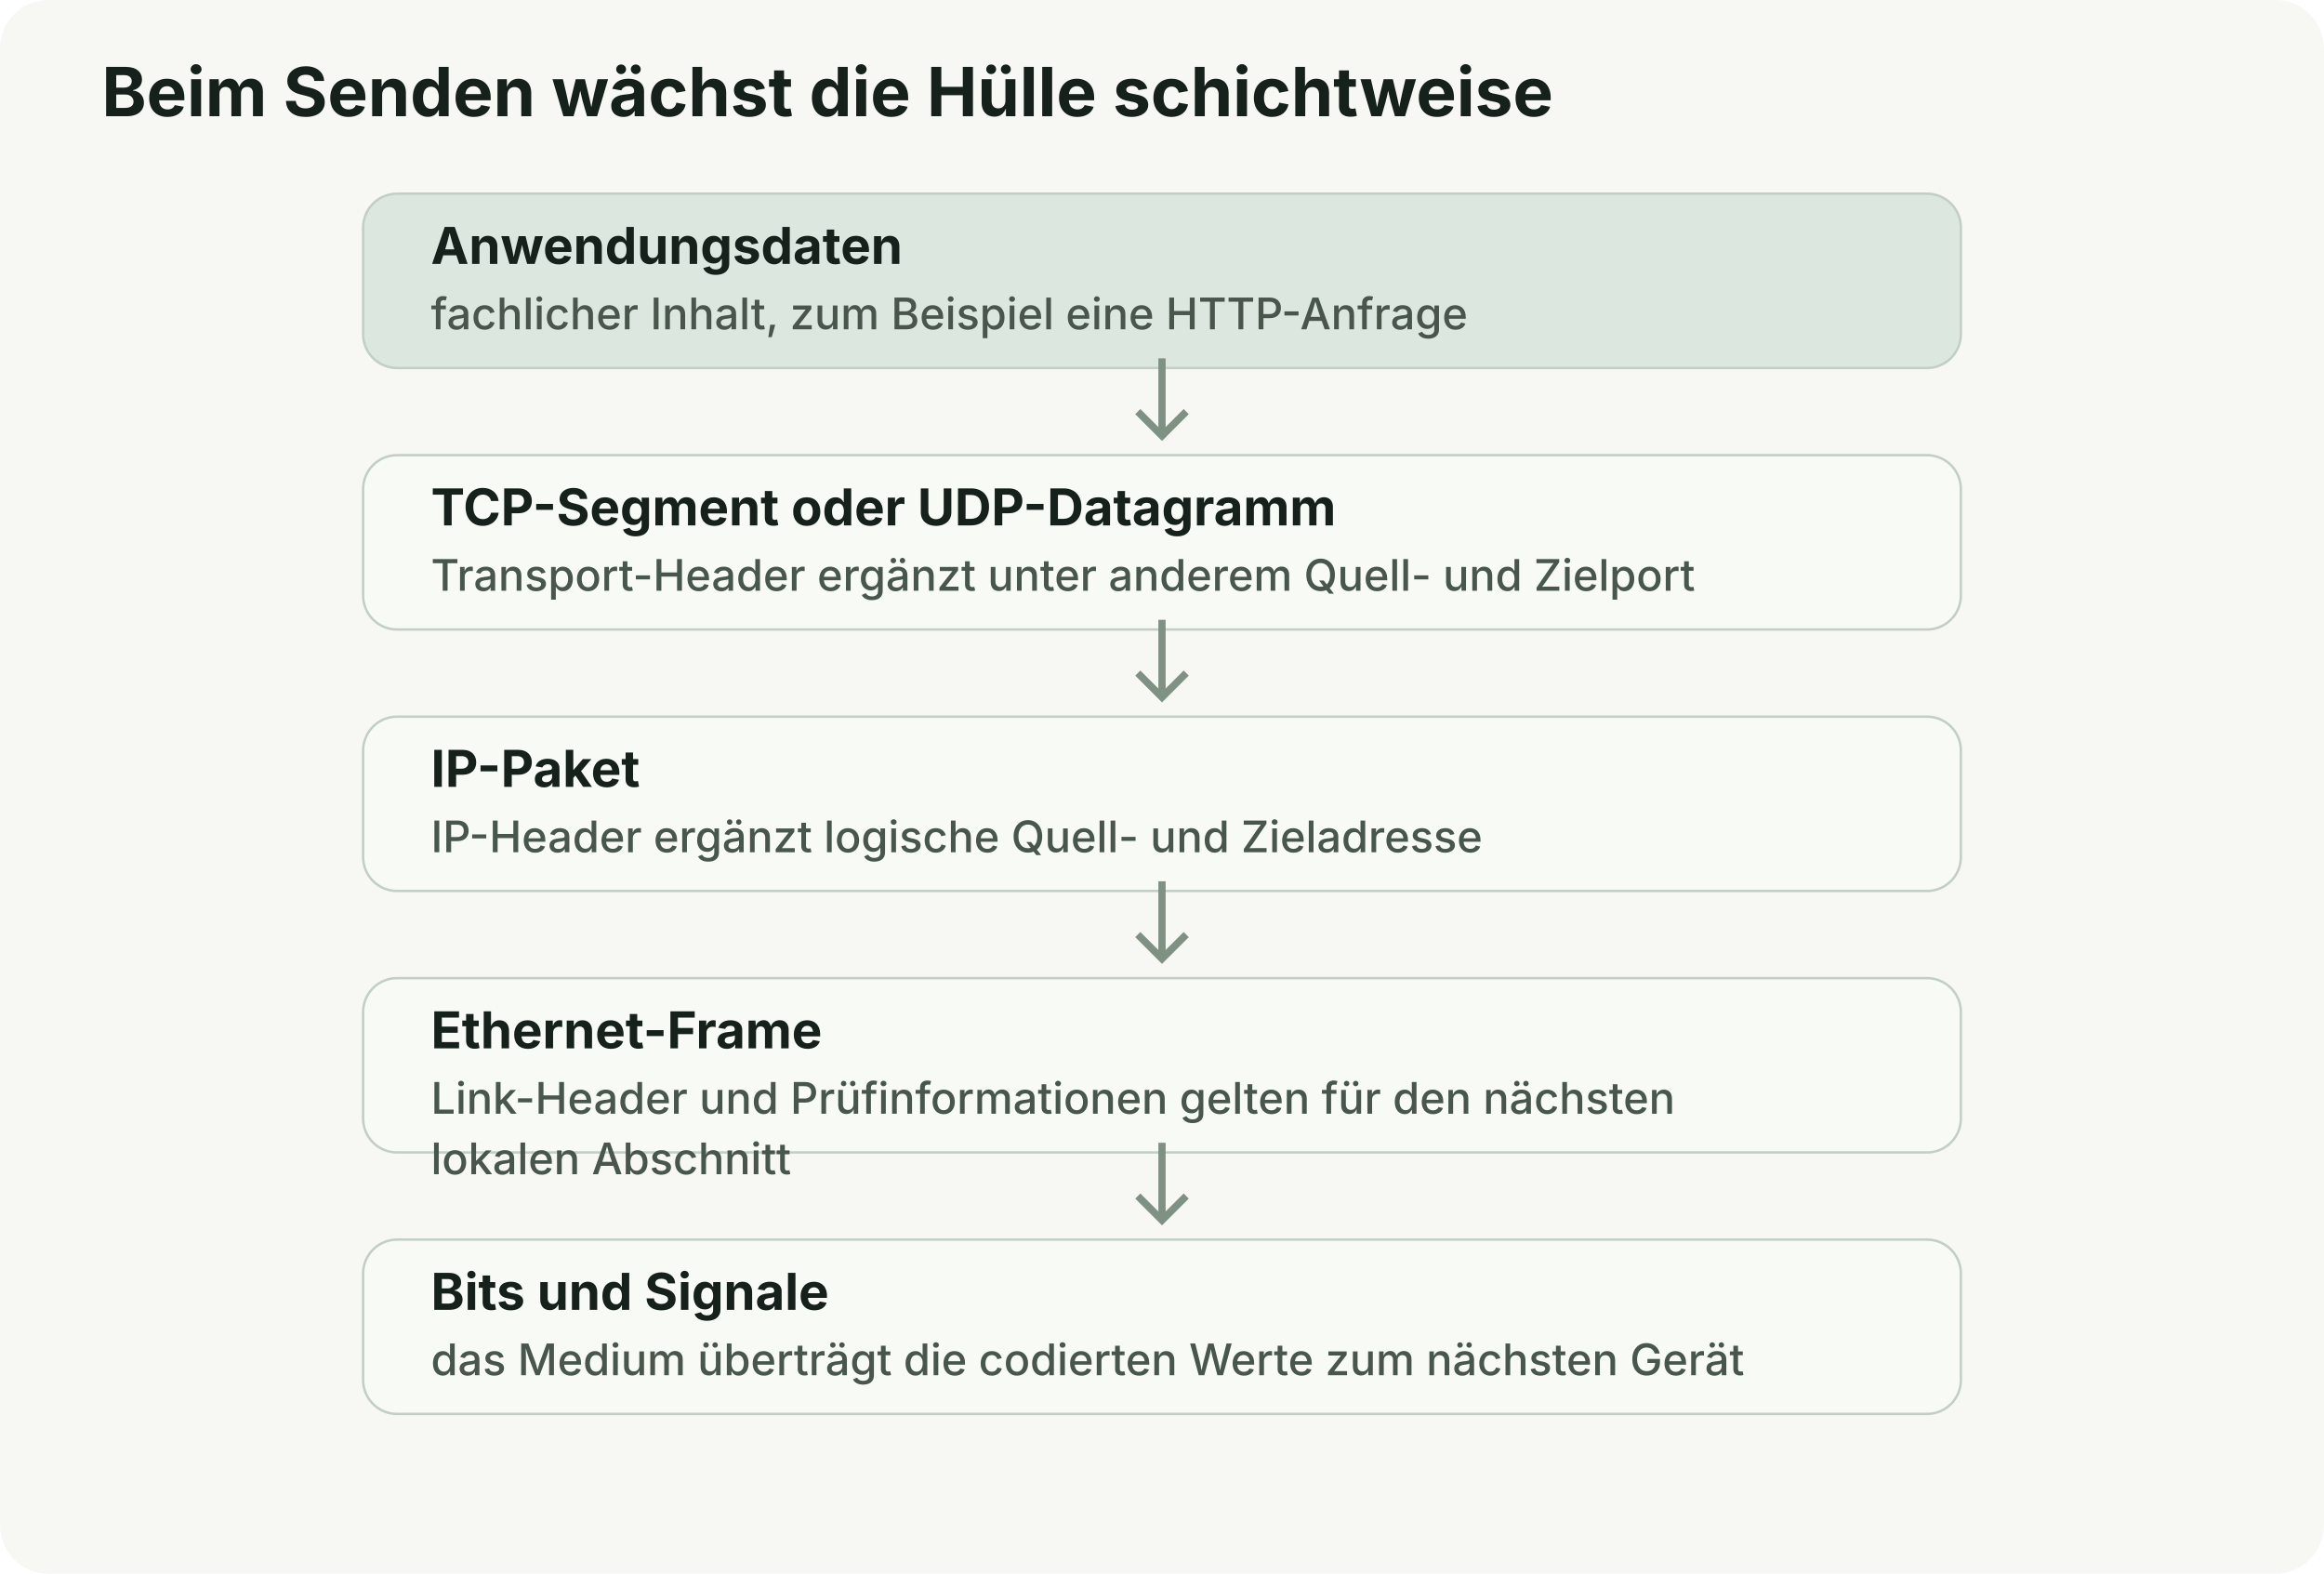
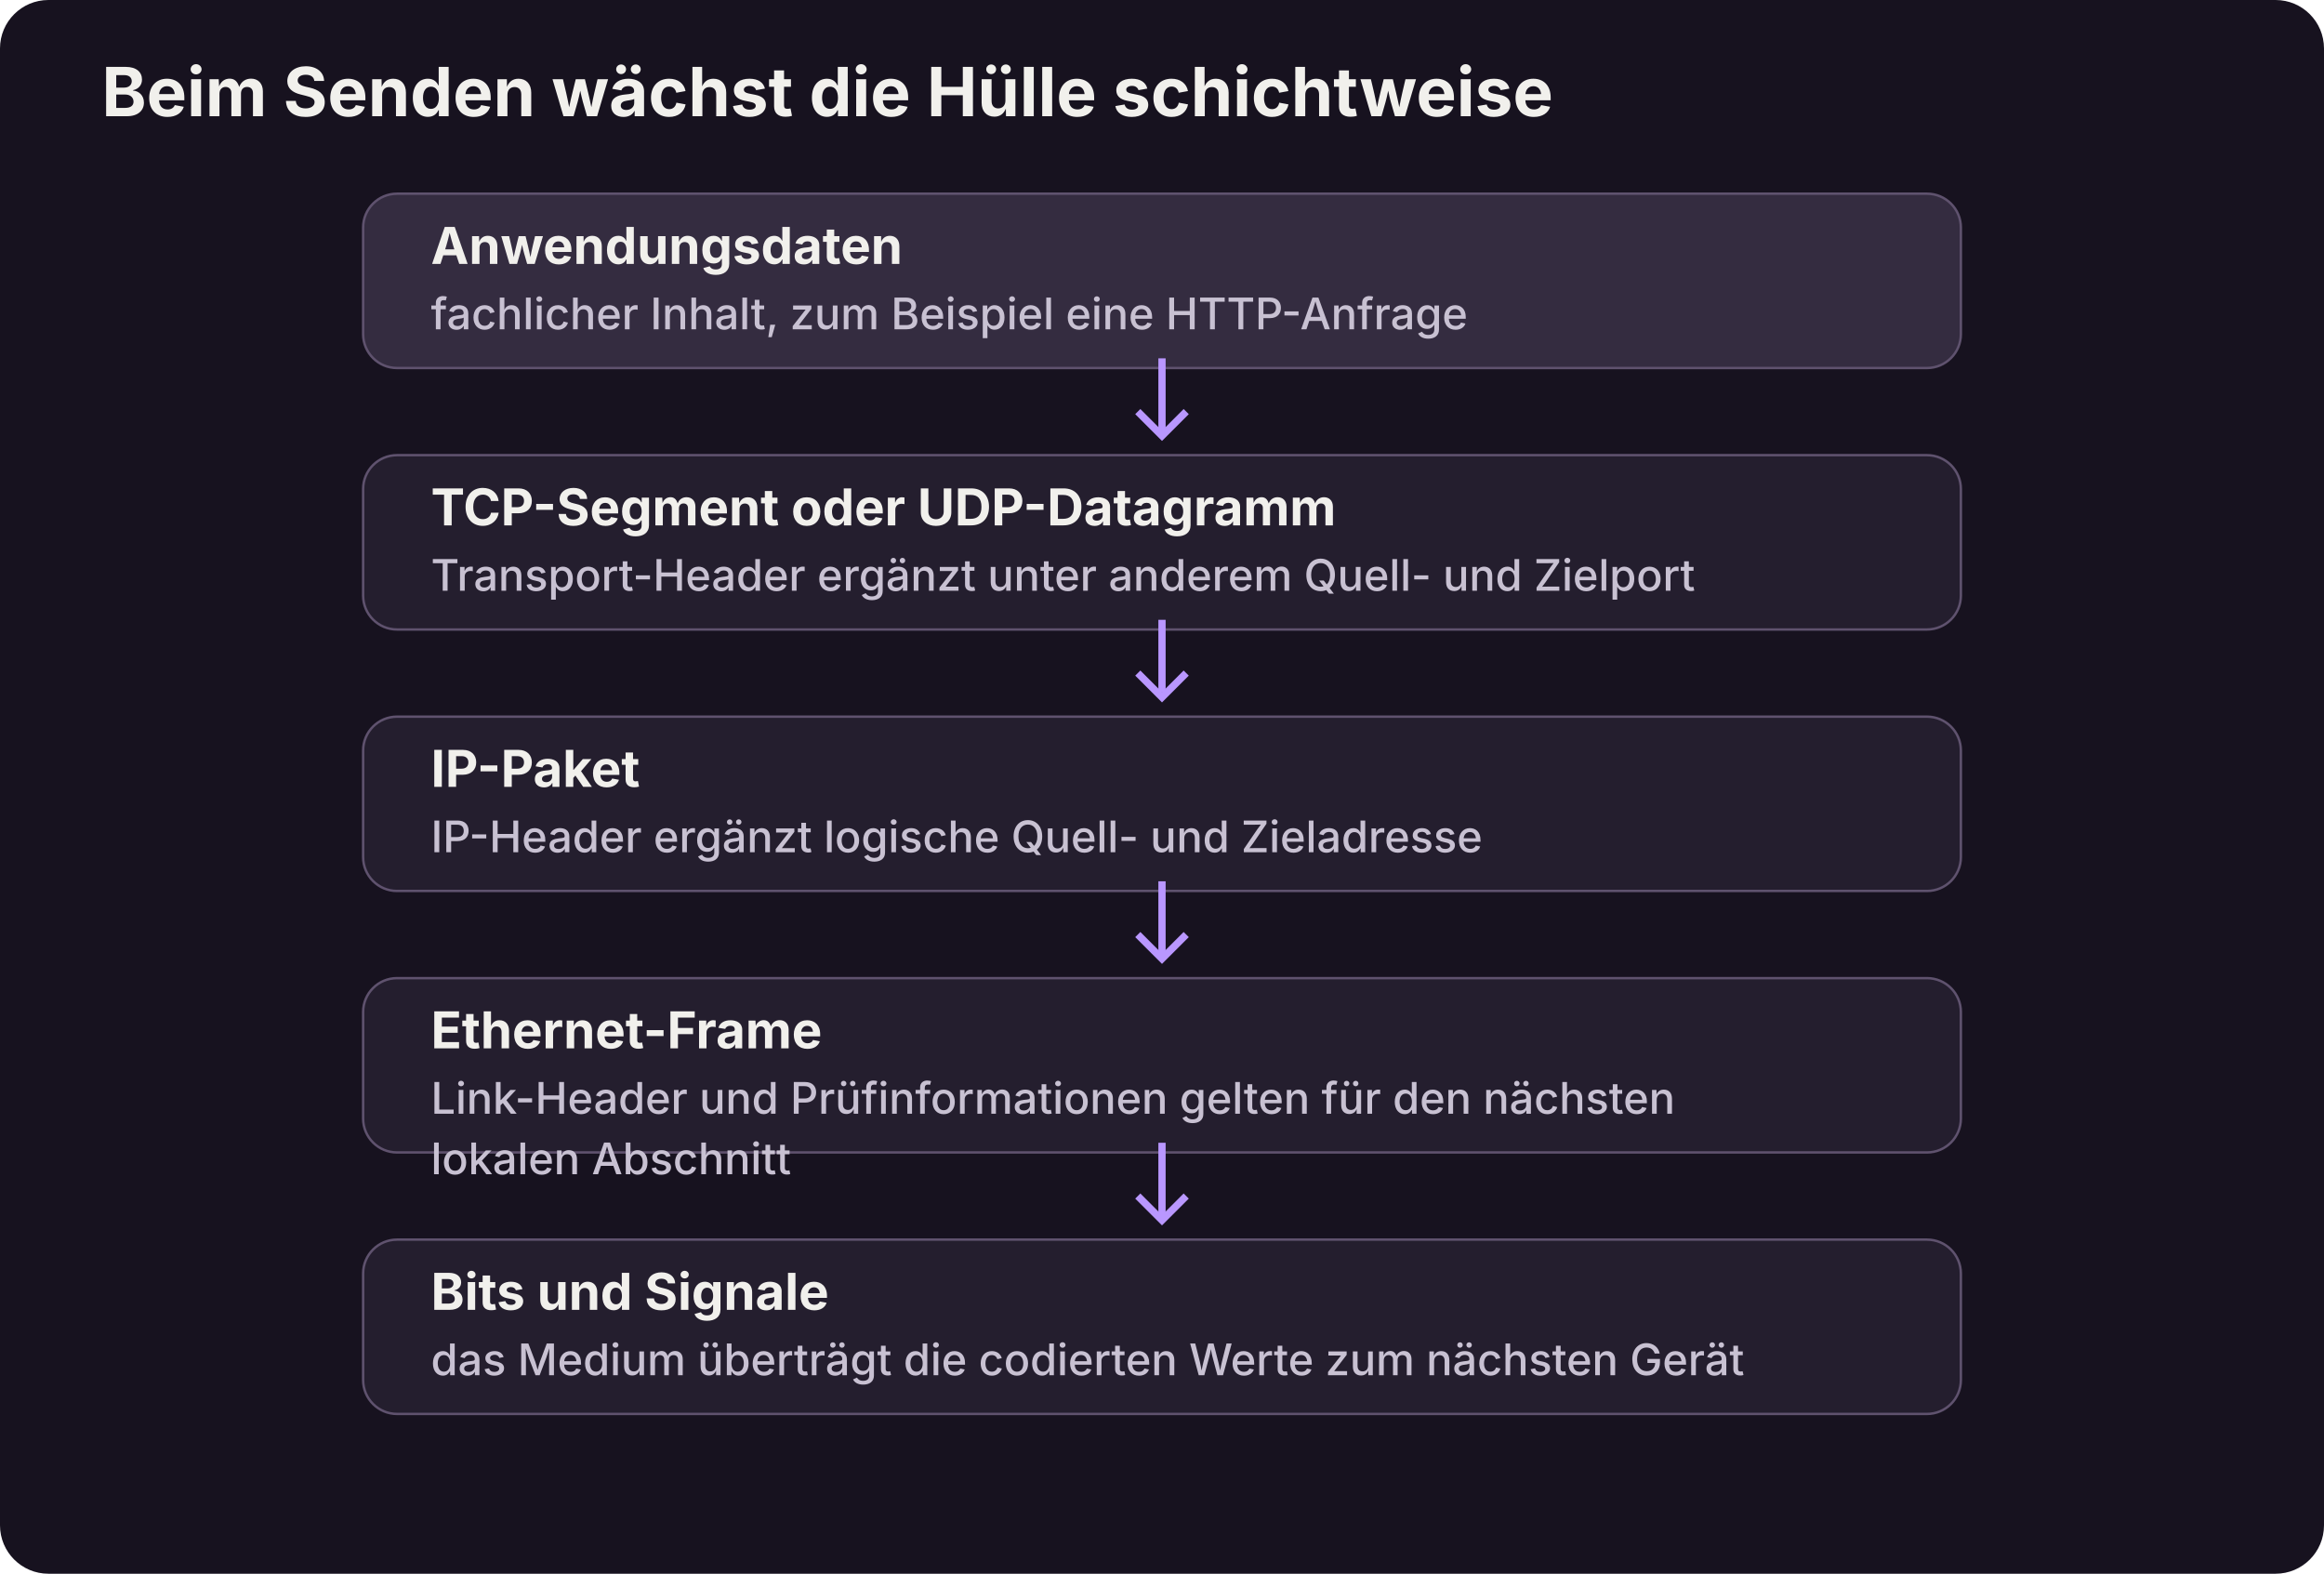
- <svg xmlns="http://www.w3.org/2000/svg" width="960" height="650" viewBox="0 0 960 650" role="img" aria-labelledby="title desc">
-   <rect width="100%" height="100%" rx="20" fill="#f7f8f4" />
-   <text x="42" y="48" text-anchor="start" font-family="Inter, Arial, sans-serif" font-size="28" font-weight="700" fill="#17211b">
+ <svg xmlns="http://www.w3.org/2000/svg" class="learning-diagram diagram-flow" width="960" height="650" viewBox="0 0 960 650" role="img" aria-labelledby="diagram-encapsulation-path-title diagram-encapsulation-path-desc">
+   <rect class="diagram-canvas" width="100%" height="100%" rx="20" fill="var(--diagram-canvas, #17121f)" />
+   <text class="diagram-title" x="42" y="48" text-anchor="start" font-family="Inter, Arial, sans-serif" font-size="28" font-weight="700" fill="var(--diagram-text, #f1f0ec)">
    <tspan x="42" dy="0">Beim Senden wächst die Hülle schichtweise</tspan>
  </text>
  <g>
-     <rect x="150" y="80" width="660" height="72" rx="14" fill="#dce8df" stroke="#c3cec5" />
-     <text x="178" y="109" text-anchor="start" font-family="Inter, Arial, sans-serif" font-size="21" font-weight="700" fill="#17211b">
+     <rect class="diagram-row" x="150" y="80" width="660" height="72" rx="14" fill="var(--diagram-key, #342c40)" stroke="var(--diagram-border, #5f526e)" />
+     <text x="178" y="109" text-anchor="start" font-family="Inter, Arial, sans-serif" font-size="21" font-weight="700" fill="var(--diagram-text, #f1f0ec)">
      <tspan x="178" dy="0">Anwendungsdaten</tspan>
    </text>
-     <text x="178" y="136" text-anchor="start" font-family="Inter, Arial, sans-serif" font-size="18" font-weight="500" fill="#48564c">
+     <text x="178" y="136" text-anchor="start" font-family="Inter, Arial, sans-serif" font-size="18" font-weight="500" fill="var(--diagram-muted, #c8c1d2)">
      <tspan x="178" dy="0">fachlicher Inhalt, zum Beispiel eine HTTP-Anfrage</tspan>
    </text>
-     <path d="M480 148v30" stroke="#7f9183" stroke-width="3" />
-     <path d="m470 170 10 10 10-10" fill="none" stroke="#7f9183" stroke-width="3" />
+     <path d="M480 148v30" stroke="var(--diagram-line, #b997ff)" stroke-width="3" />
+     <path d="m470 170 10 10 10-10" fill="none" stroke="var(--diagram-line, #b997ff)" stroke-width="3" />
  </g>
  <g>
-     <rect x="150" y="188" width="660" height="72" rx="14" fill="#f8faf6" stroke="#c3cec5" />
-     <text x="178" y="217" text-anchor="start" font-family="Inter, Arial, sans-serif" font-size="21" font-weight="700" fill="#17211b">
+     <rect class="diagram-row" x="150" y="188" width="660" height="72" rx="14" fill="var(--diagram-surface, #241e2e)" stroke="var(--diagram-border, #5f526e)" />
+     <text x="178" y="217" text-anchor="start" font-family="Inter, Arial, sans-serif" font-size="21" font-weight="700" fill="var(--diagram-text, #f1f0ec)">
      <tspan x="178" dy="0">TCP-Segment oder UDP-Datagramm</tspan>
    </text>
-     <text x="178" y="244" text-anchor="start" font-family="Inter, Arial, sans-serif" font-size="18" font-weight="500" fill="#48564c">
+     <text x="178" y="244" text-anchor="start" font-family="Inter, Arial, sans-serif" font-size="18" font-weight="500" fill="var(--diagram-muted, #c8c1d2)">
      <tspan x="178" dy="0">Transport-Header ergänzt unter anderem Quell- und Zielport</tspan>
    </text>
-     <path d="M480 256v30" stroke="#7f9183" stroke-width="3" />
-     <path d="m470 278 10 10 10-10" fill="none" stroke="#7f9183" stroke-width="3" />
+     <path d="M480 256v30" stroke="var(--diagram-line, #b997ff)" stroke-width="3" />
+     <path d="m470 278 10 10 10-10" fill="none" stroke="var(--diagram-line, #b997ff)" stroke-width="3" />
  </g>
  <g>
-     <rect x="150" y="296" width="660" height="72" rx="14" fill="#f8faf6" stroke="#c3cec5" />
-     <text x="178" y="325" text-anchor="start" font-family="Inter, Arial, sans-serif" font-size="21" font-weight="700" fill="#17211b">
+     <rect class="diagram-row" x="150" y="296" width="660" height="72" rx="14" fill="var(--diagram-surface, #241e2e)" stroke="var(--diagram-border, #5f526e)" />
+     <text x="178" y="325" text-anchor="start" font-family="Inter, Arial, sans-serif" font-size="21" font-weight="700" fill="var(--diagram-text, #f1f0ec)">
      <tspan x="178" dy="0">IP-Paket</tspan>
    </text>
-     <text x="178" y="352" text-anchor="start" font-family="Inter, Arial, sans-serif" font-size="18" font-weight="500" fill="#48564c">
+     <text x="178" y="352" text-anchor="start" font-family="Inter, Arial, sans-serif" font-size="18" font-weight="500" fill="var(--diagram-muted, #c8c1d2)">
      <tspan x="178" dy="0">IP-Header ergänzt logische Quell- und Zieladresse</tspan>
    </text>
-     <path d="M480 364v30" stroke="#7f9183" stroke-width="3" />
-     <path d="m470 386 10 10 10-10" fill="none" stroke="#7f9183" stroke-width="3" />
+     <path d="M480 364v30" stroke="var(--diagram-line, #b997ff)" stroke-width="3" />
+     <path d="m470 386 10 10 10-10" fill="none" stroke="var(--diagram-line, #b997ff)" stroke-width="3" />
  </g>
  <g>
-     <rect x="150" y="404" width="660" height="72" rx="14" fill="#f8faf6" stroke="#c3cec5" />
-     <text x="178" y="433" text-anchor="start" font-family="Inter, Arial, sans-serif" font-size="21" font-weight="700" fill="#17211b">
+     <rect class="diagram-row" x="150" y="404" width="660" height="72" rx="14" fill="var(--diagram-surface, #241e2e)" stroke="var(--diagram-border, #5f526e)" />
+     <text x="178" y="433" text-anchor="start" font-family="Inter, Arial, sans-serif" font-size="21" font-weight="700" fill="var(--diagram-text, #f1f0ec)">
      <tspan x="178" dy="0">Ethernet-Frame</tspan>
    </text>
-     <text x="178" y="460" text-anchor="start" font-family="Inter, Arial, sans-serif" font-size="18" font-weight="500" fill="#48564c">
+     <text x="178" y="460" text-anchor="start" font-family="Inter, Arial, sans-serif" font-size="18" font-weight="500" fill="var(--diagram-muted, #c8c1d2)">
      <tspan x="178" dy="0">Link-Header und Prüfinformationen gelten für den nächsten</tspan>
      <tspan x="178" dy="25">lokalen Abschnitt</tspan>
    </text>
-     <path d="M480 472v30" stroke="#7f9183" stroke-width="3" />
-     <path d="m470 494 10 10 10-10" fill="none" stroke="#7f9183" stroke-width="3" />
+     <path d="M480 472v30" stroke="var(--diagram-line, #b997ff)" stroke-width="3" />
+     <path d="m470 494 10 10 10-10" fill="none" stroke="var(--diagram-line, #b997ff)" stroke-width="3" />
  </g>
  <g>
-     <rect x="150" y="512" width="660" height="72" rx="14" fill="#f8faf6" stroke="#c3cec5" />
-     <text x="178" y="541" text-anchor="start" font-family="Inter, Arial, sans-serif" font-size="21" font-weight="700" fill="#17211b">
+     <rect class="diagram-row" x="150" y="512" width="660" height="72" rx="14" fill="var(--diagram-surface, #241e2e)" stroke="var(--diagram-border, #5f526e)" />
+     <text x="178" y="541" text-anchor="start" font-family="Inter, Arial, sans-serif" font-size="21" font-weight="700" fill="var(--diagram-text, #f1f0ec)">
      <tspan x="178" dy="0">Bits und Signale</tspan>
    </text>
-     <text x="178" y="568" text-anchor="start" font-family="Inter, Arial, sans-serif" font-size="18" font-weight="500" fill="#48564c">
+     <text x="178" y="568" text-anchor="start" font-family="Inter, Arial, sans-serif" font-size="18" font-weight="500" fill="var(--diagram-muted, #c8c1d2)">
      <tspan x="178" dy="0">das Medium überträgt die codierten Werte zum nächsten Gerät</tspan>
    </text>
  </g>
</svg>
